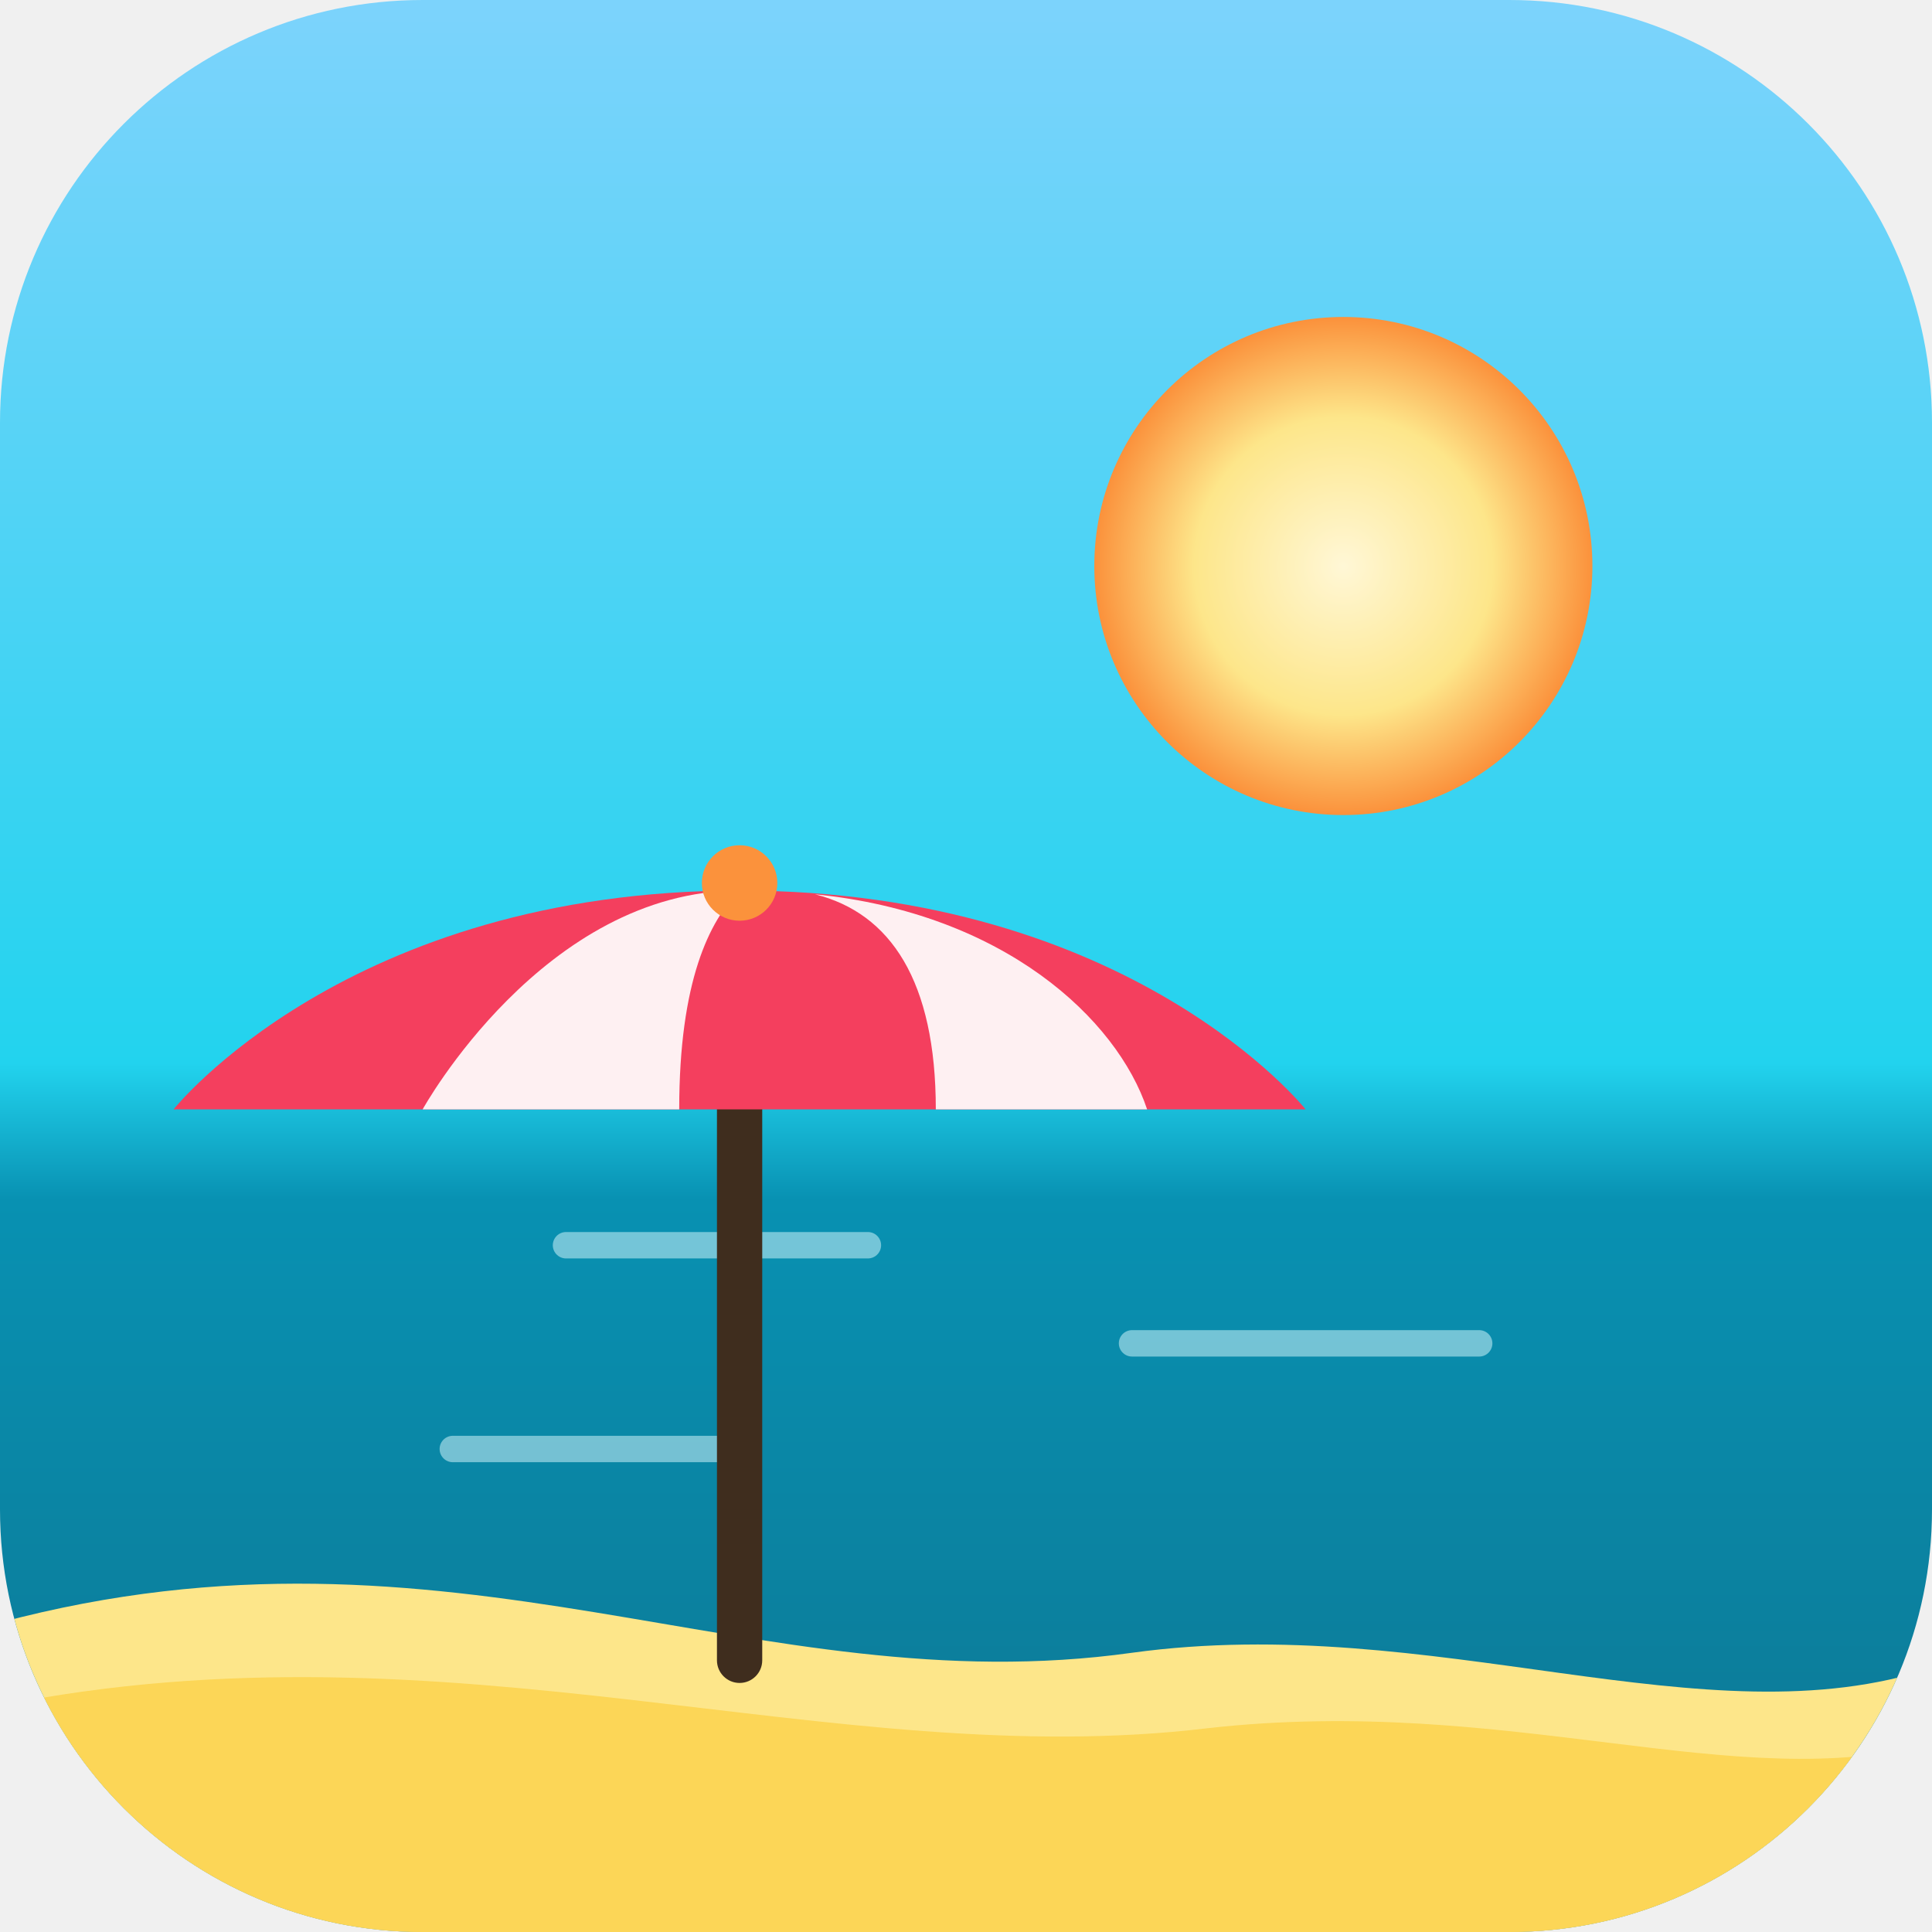
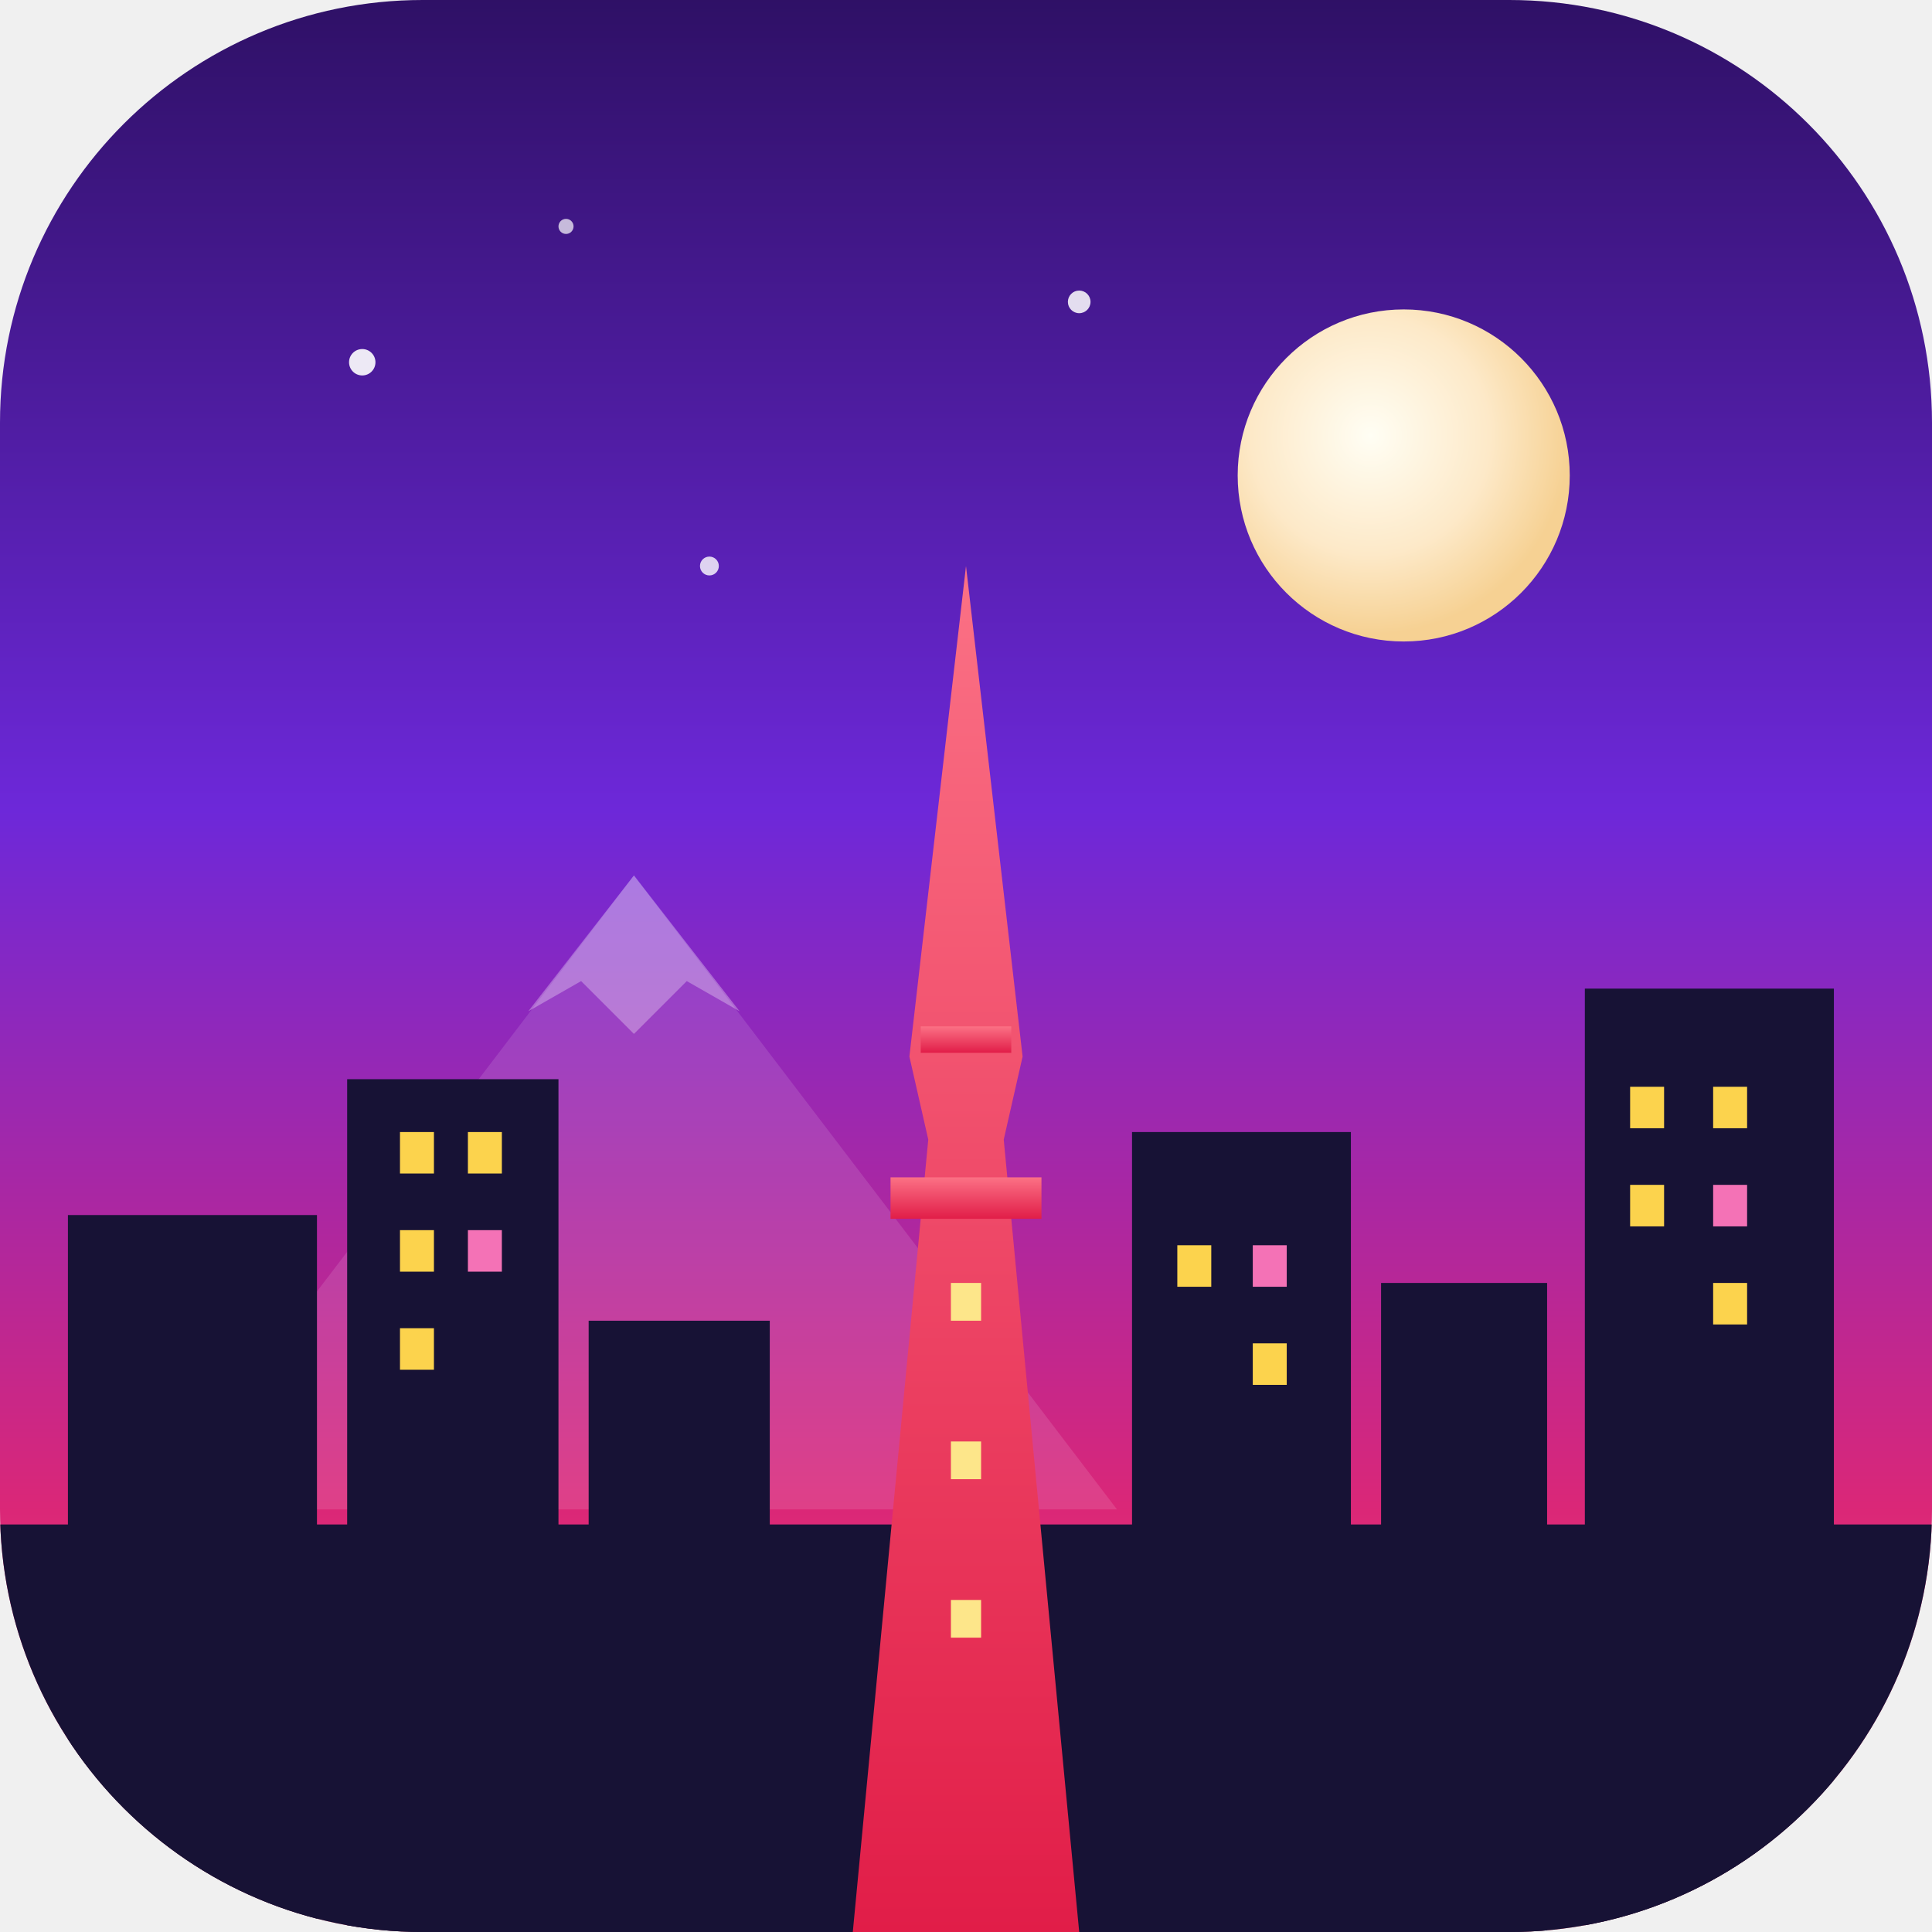
<svg xmlns="http://www.w3.org/2000/svg" width="512" height="512" viewBox="0 0 512 512">
  <defs>
-     <linearGradient id="sky" x1="0" y1="0" x2="0" y2="1">
-       <stop offset="0" stop-color="#7dd3fc" />
-       <stop offset="0.55" stop-color="#22d3ee" />
-       <stop offset="0.62" stop-color="#0891b2" />
-       <stop offset="1" stop-color="#0e7490" />
+     <linearGradient id="dusk" x1="0" y1="0" x2="0" y2="1">
+       <stop offset="0" stop-color="#2e1065" />
+       <stop offset="0.42" stop-color="#6d28d9" />
+       <stop offset="0.78" stop-color="#db2777" />
+       <stop offset="1" stop-color="#fb7185" />
    </linearGradient>
-     <radialGradient id="sun" cx="0.5" cy="0.5" r="0.5">
-       <stop offset="0" stop-color="#fff7d6" />
-       <stop offset="0.6" stop-color="#fde68a" />
-       <stop offset="1" stop-color="#fb923c" />
+     <radialGradient id="moon" cx="0.4" cy="0.38" r="0.6">
+       <stop offset="0" stop-color="#fffef4" />
+       <stop offset="0.6" stop-color="#fde9c8" />
+       <stop offset="1" stop-color="#f6d193" />
    </radialGradient>
+     <linearGradient id="tower" x1="0" y1="0" x2="0" y2="1">
+       <stop offset="0" stop-color="#fb7185" />
+       <stop offset="1" stop-color="#e11d48" />
+     </linearGradient>
    <clipPath id="round">
      <rect x="0" y="0" width="512" height="512" rx="112" />
    </clipPath>
  </defs>
  <g clip-path="url(#round)">
-     <rect x="0" y="0" width="512" height="512" fill="url(#sky)" />
-     <circle cx="356" cy="150" r="66" fill="url(#sun)" />
-     <g stroke="#e0fbff" stroke-width="7" stroke-linecap="round" opacity="0.5">
-       <line x1="150" y1="330" x2="230" y2="330" />
-       <line x1="300" y1="356" x2="392" y2="356" />
-       <line x1="120" y1="384" x2="196" y2="384" />
+     <rect x="0" y="0" width="512" height="512" fill="url(#dusk)" />
+     <circle cx="372" cy="126" r="44" fill="url(#moon)" />
+     <g fill="#ffffff">
+       <circle cx="96" cy="96" r="3.5" opacity="0.9" />
+       <circle cx="188" cy="150" r="2.5" opacity="0.8" />
+       <circle cx="286" cy="80" r="3" opacity="0.85" />
+       <circle cx="150" cy="60" r="2" opacity="0.7" />
    </g>
-     <path d="M0,430 C120,398 200,452 300,438 C380,427 452,462 512,442 L512,512 L0,512 Z" fill="#fde68a" />
-     <path d="M0,452 C120,428 220,470 320,458 C400,449 460,476 512,462 L512,512 L0,512 Z" fill="#fcd34d" opacity="0.85" />
-     <g transform="translate(196 250)">
-       <rect x="-6" y="0" width="12" height="196" rx="6" fill="#3f2d1e" />
-       <path d="M0,-14 C-104,-14 -150,44 -150,44 L150,44 C150,44 104,-14 0,-14 Z" fill="#f43f5e" />
-       <path d="M0,-14 C-52,-14 -84,44 -84,44 L-16,44 C-16,10 -8,-6 0,-14 Z" fill="#fff" opacity="0.92" />
-       <path d="M52,44 C52,10 40,-8 20,-13 C70,-8 100,20 108,44 Z" fill="#fff" opacity="0.92" />
-       <circle cx="0" cy="-16" r="10" fill="#fb923c" />
+     <path d="M40,400 L168,232 L296,400 Z" fill="#ffffff" opacity="0.12" />
+     <path d="M140,268 L168,232 L196,268 L182,260 L168,274 L154,260 Z" fill="#ffffff" opacity="0.3" />
+     <g fill="#171235">
+       <rect x="0" y="404" width="512" height="108" />
+       <rect x="18" y="322" width="66" height="190" />
+       <rect x="92" y="286" width="56" height="226" />
+       <rect x="156" y="350" width="48" height="162" />
+       <rect x="300" y="300" width="58" height="212" />
+       <rect x="366" y="340" width="44" height="172" />
+       <rect x="420" y="262" width="66" height="250" />
+     </g>
+     <path d="M226,512 L246,302 L241,280 L256,150 L271,280 L266,302 L286,512 Z" fill="url(#tower)" />
+     <rect x="236" y="312" width="40" height="11" fill="url(#tower)" />
+     <rect x="244" y="272" width="24" height="7" fill="url(#tower)" />
+     <g>
+       <g fill="#fcd34d">
+         <rect x="106" y="300" width="9" height="11" />
+         <rect x="124" y="300" width="9" height="11" />
+         <rect x="106" y="326" width="9" height="11" />
+         <rect x="106" y="352" width="9" height="11" />
+         <rect x="432" y="288" width="9" height="11" />
+         <rect x="454" y="288" width="9" height="11" />
+         <rect x="432" y="314" width="9" height="11" />
+         <rect x="454" y="340" width="9" height="11" />
+         <rect x="312" y="330" width="9" height="11" />
+         <rect x="332" y="356" width="9" height="11" />
+       </g>
+       <g fill="#f472b6">
+         <rect x="124" y="326" width="9" height="11" />
+         <rect x="454" y="314" width="9" height="11" />
+         <rect x="332" y="330" width="9" height="11" />
+       </g>
+       <g fill="#fde68a">
+         <rect x="252" y="340" width="8" height="10" />
+         <rect x="252" y="382" width="8" height="10" />
+         <rect x="252" y="424" width="8" height="10" />
+       </g>
    </g>
  </g>
</svg>
